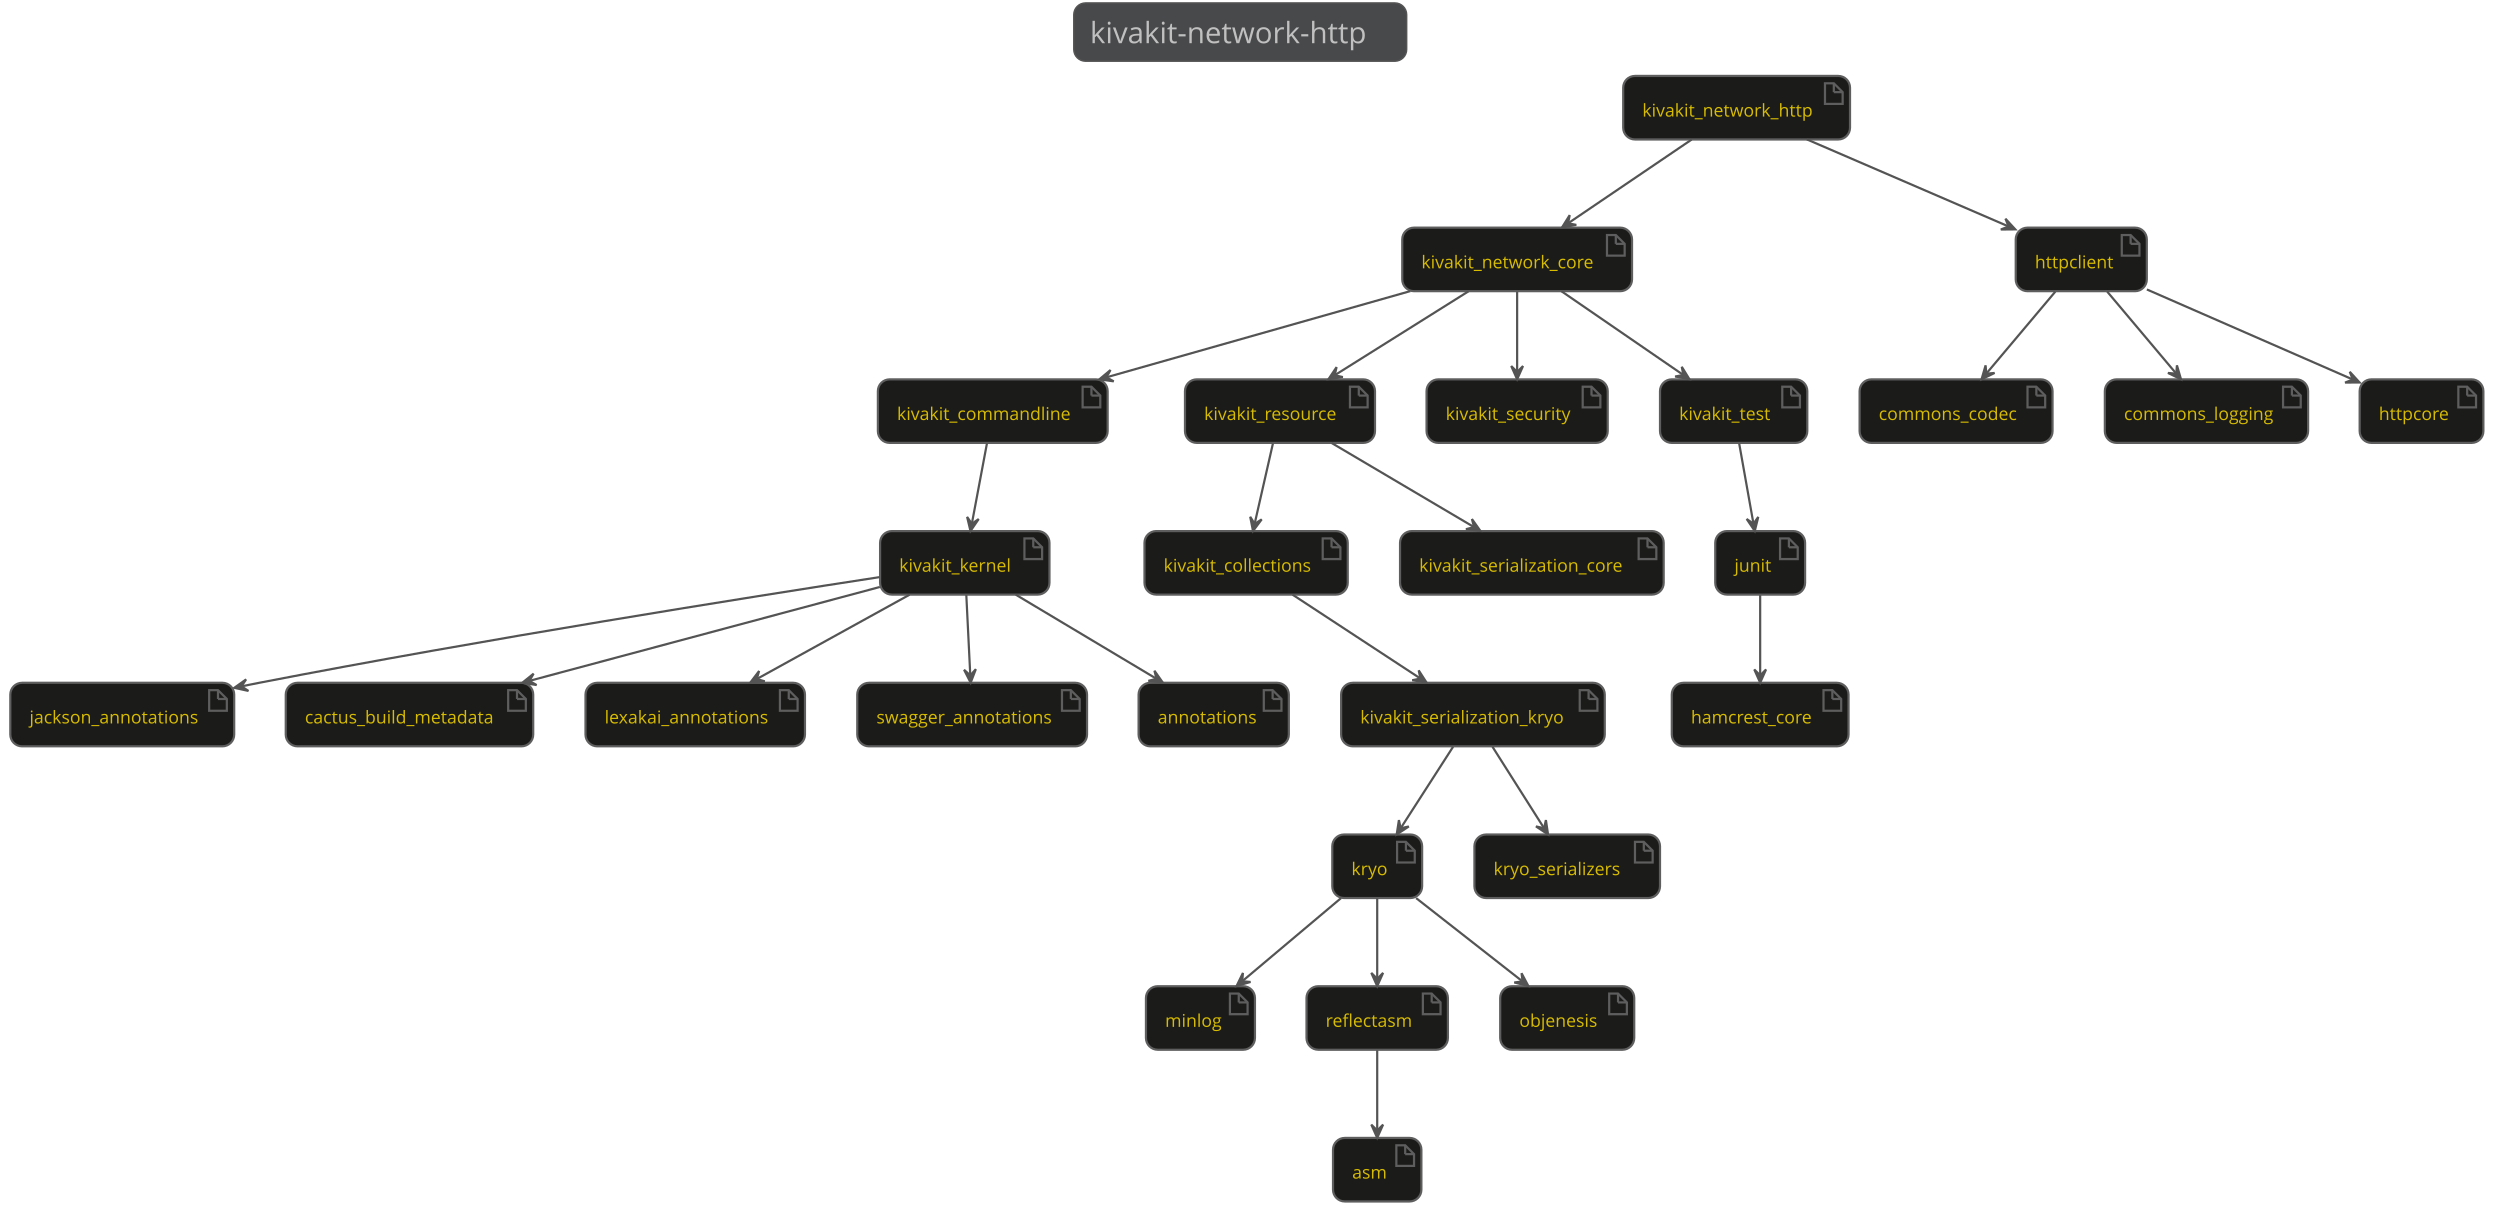
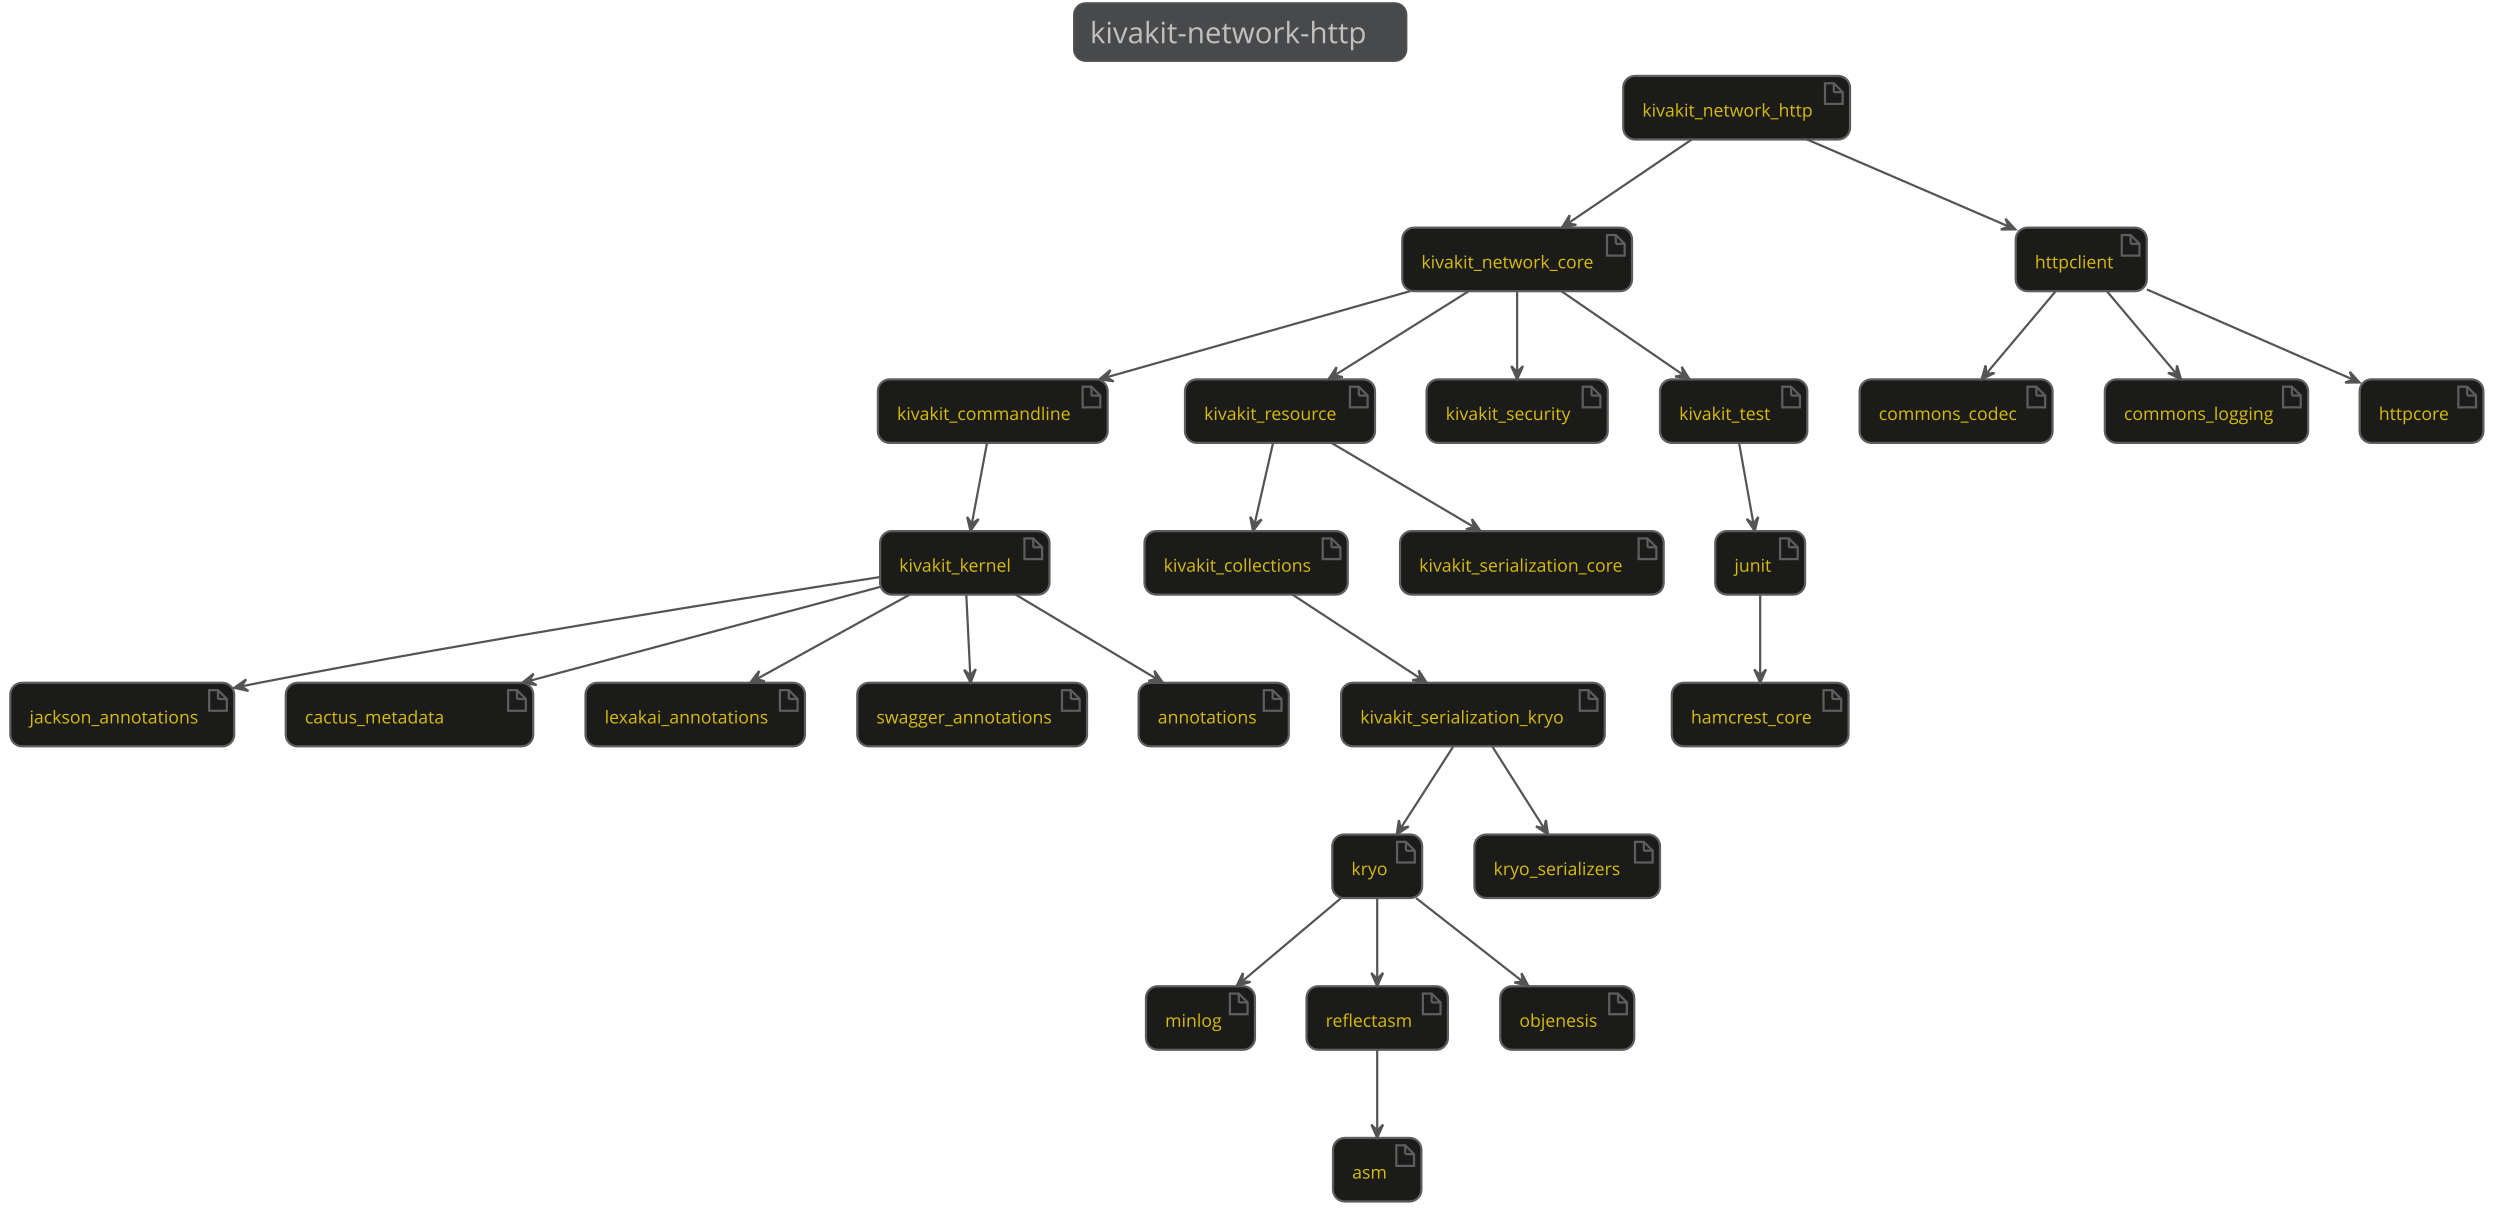
<svg xmlns="http://www.w3.org/2000/svg" contentScriptType="application/ecmascript" contentStyleType="text/css" height="855.208px" preserveAspectRatio="none" style="width:1768px;height:855px;background:#333333;" version="1.1" viewBox="0 0 1768 855" width="1768.75px" zoomAndPan="magnify">
  <defs />
  <g>
    <rect fill="#48494B" height="41.203" rx="8.333" ry="8.333" style="stroke:#545454;stroke-width:1.042;" width="235.417" x="759.375" y="2.083" />
    <text fill="#C0C0C0" font-family="Open Sans,Avenir,Nunito,Arial,Helvetica,SansSerif" font-size="20.833" lengthAdjust="spacing" textLength="212.5" x="770.833" y="30.558">kivakit-network-http</text>
    <rect fill="#1B1B1A" height="44.93" rx="8.333" ry="8.333" style="stroke:#5E5E5E;stroke-width:1.562;" width="63.542" x="942.188" y="590.161" />
    <polygon fill="#1B1B1A" points="988.021,595.37,988.021,609.953,1000.521,609.953,1000.521,601.62,994.271,595.37,988.021,595.37" style="stroke:#5E5E5E;stroke-width:1.562;" />
    <line style="stroke:#5E5E5E;stroke-width:1.562;" x1="994.271" x2="994.271" y1="595.37" y2="601.62" />
    <line style="stroke:#5E5E5E;stroke-width:1.562;" x1="1000.521" x2="994.271" y1="601.62" y2="601.62" />
    <text fill="#D8BC00" font-family="Open Sans,Avenir,Nunito,Arial,Helvetica,SansSerif" font-size="12.5" lengthAdjust="spacing" textLength="26.042" x="955.729" y="618.913">kryo</text>
    <rect fill="#1B1B1A" height="44.93" rx="8.333" ry="8.333" style="stroke:#5E5E5E;stroke-width:1.562;" width="77.083" x="810.417" y="697.453" />
    <polygon fill="#1B1B1A" points="869.792,702.661,869.792,717.245,882.292,717.245,882.292,708.911,876.042,702.661,869.792,702.661" style="stroke:#5E5E5E;stroke-width:1.562;" />
    <line style="stroke:#5E5E5E;stroke-width:1.562;" x1="876.042" x2="876.042" y1="702.661" y2="708.911" />
    <line style="stroke:#5E5E5E;stroke-width:1.562;" x1="882.292" x2="876.042" y1="708.911" y2="708.911" />
    <text fill="#D8BC00" font-family="Open Sans,Avenir,Nunito,Arial,Helvetica,SansSerif" font-size="12.5" lengthAdjust="spacing" textLength="39.583" x="823.958" y="726.204">minlog</text>
    <rect fill="#1B1B1A" height="44.93" rx="8.333" ry="8.333" style="stroke:#5E5E5E;stroke-width:1.562;" width="100" x="923.958" y="697.453" />
    <polygon fill="#1B1B1A" points="1006.25,702.661,1006.25,717.245,1018.75,717.245,1018.75,708.911,1012.5,702.661,1006.25,702.661" style="stroke:#5E5E5E;stroke-width:1.562;" />
    <line style="stroke:#5E5E5E;stroke-width:1.562;" x1="1012.5" x2="1012.5" y1="702.661" y2="708.911" />
    <line style="stroke:#5E5E5E;stroke-width:1.562;" x1="1018.75" x2="1012.5" y1="708.911" y2="708.911" />
    <text fill="#D8BC00" font-family="Open Sans,Avenir,Nunito,Arial,Helvetica,SansSerif" font-size="12.5" lengthAdjust="spacing" textLength="62.5" x="937.5" y="726.204">reflectasm</text>
    <rect fill="#1B1B1A" height="44.93" rx="8.333" ry="8.333" style="stroke:#5E5E5E;stroke-width:1.562;" width="158.333" x="7.292" y="482.87" />
    <polygon fill="#1B1B1A" points="147.917,488.078,147.917,502.661,160.417,502.661,160.417,494.328,154.167,488.078,147.917,488.078" style="stroke:#5E5E5E;stroke-width:1.562;" />
    <line style="stroke:#5E5E5E;stroke-width:1.562;" x1="154.167" x2="154.167" y1="488.078" y2="494.328" />
    <line style="stroke:#5E5E5E;stroke-width:1.562;" x1="160.417" x2="154.167" y1="494.328" y2="494.328" />
    <text fill="#D8BC00" font-family="Open Sans,Avenir,Nunito,Arial,Helvetica,SansSerif" font-size="12.5" lengthAdjust="spacing" textLength="120.833" x="20.833" y="511.621">jackson_annotations</text>
    <rect fill="#1B1B1A" height="44.93" rx="8.333" ry="8.333" style="stroke:#5E5E5E;stroke-width:1.562;" width="175" x="202.083" y="482.87" />
    <polygon fill="#1B1B1A" points="359.375,488.078,359.375,502.661,371.875,502.661,371.875,494.328,365.625,488.078,359.375,488.078" style="stroke:#5E5E5E;stroke-width:1.562;" />
    <line style="stroke:#5E5E5E;stroke-width:1.562;" x1="365.625" x2="365.625" y1="488.078" y2="494.328" />
    <line style="stroke:#5E5E5E;stroke-width:1.562;" x1="371.875" x2="365.625" y1="494.328" y2="494.328" />
-     <text fill="#D8BC00" font-family="Open Sans,Avenir,Nunito,Arial,Helvetica,SansSerif" font-size="12.5" lengthAdjust="spacing" textLength="137.5" x="215.625" y="511.621">cactus_build_metadata</text>
+     <text fill="#D8BC00" font-family="Open Sans,Avenir,Nunito,Arial,Helvetica,SansSerif" font-size="12.5" lengthAdjust="spacing" textLength="137.5" x="215.625" y="511.621">cactus_metadata</text>
    <rect fill="#1B1B1A" height="44.93" rx="8.333" ry="8.333" style="stroke:#5E5E5E;stroke-width:1.562;" width="143.75" x="809.375" y="375.578" />
    <polygon fill="#1B1B1A" points="935.417,380.786,935.417,395.37,947.917,395.37,947.917,387.036,941.667,380.786,935.417,380.786" style="stroke:#5E5E5E;stroke-width:1.562;" />
    <line style="stroke:#5E5E5E;stroke-width:1.562;" x1="941.667" x2="941.667" y1="380.786" y2="387.036" />
    <line style="stroke:#5E5E5E;stroke-width:1.562;" x1="947.917" x2="941.667" y1="387.036" y2="387.036" />
    <text fill="#D8BC00" font-family="Open Sans,Avenir,Nunito,Arial,Helvetica,SansSerif" font-size="12.5" lengthAdjust="spacing" textLength="106.25" x="822.917" y="404.329">kivakit_collections</text>
    <rect fill="#1B1B1A" height="44.93" rx="8.333" ry="8.333" style="stroke:#5E5E5E;stroke-width:1.562;" width="162.5" x="620.833" y="268.286" />
    <polygon fill="#1B1B1A" points="765.625,273.495,765.625,288.078,778.125,288.078,778.125,279.745,771.875,273.495,765.625,273.495" style="stroke:#5E5E5E;stroke-width:1.562;" />
    <line style="stroke:#5E5E5E;stroke-width:1.562;" x1="771.875" x2="771.875" y1="273.495" y2="279.745" />
    <line style="stroke:#5E5E5E;stroke-width:1.562;" x1="778.125" x2="771.875" y1="279.745" y2="279.745" />
    <text fill="#D8BC00" font-family="Open Sans,Avenir,Nunito,Arial,Helvetica,SansSerif" font-size="12.5" lengthAdjust="spacing" textLength="125" x="634.375" y="297.038">kivakit_commandline</text>
    <rect fill="#1B1B1A" height="44.93" rx="8.333" ry="8.333" style="stroke:#5E5E5E;stroke-width:1.562;" width="119.792" x="622.396" y="375.578" />
    <polygon fill="#1B1B1A" points="724.479,380.786,724.479,395.37,736.979,395.37,736.979,387.036,730.729,380.786,724.479,380.786" style="stroke:#5E5E5E;stroke-width:1.562;" />
    <line style="stroke:#5E5E5E;stroke-width:1.562;" x1="730.729" x2="730.729" y1="380.786" y2="387.036" />
    <line style="stroke:#5E5E5E;stroke-width:1.562;" x1="736.979" x2="730.729" y1="387.036" y2="387.036" />
    <text fill="#D8BC00" font-family="Open Sans,Avenir,Nunito,Arial,Helvetica,SansSerif" font-size="12.5" lengthAdjust="spacing" textLength="82.292" x="635.938" y="404.329">kivakit_kernel</text>
    <rect fill="#1B1B1A" height="44.93" rx="8.333" ry="8.333" style="stroke:#5E5E5E;stroke-width:1.562;" width="162.5" x="991.667" y="160.994" />
    <polygon fill="#1B1B1A" points="1136.458,166.203,1136.458,180.786,1148.958,180.786,1148.958,172.453,1142.708,166.203,1136.458,166.203" style="stroke:#5E5E5E;stroke-width:1.562;" />
    <line style="stroke:#5E5E5E;stroke-width:1.562;" x1="1142.708" x2="1142.708" y1="166.203" y2="172.453" />
    <line style="stroke:#5E5E5E;stroke-width:1.562;" x1="1148.958" x2="1142.708" y1="172.453" y2="172.453" />
    <text fill="#D8BC00" font-family="Open Sans,Avenir,Nunito,Arial,Helvetica,SansSerif" font-size="12.5" lengthAdjust="spacing" textLength="125" x="1005.208" y="189.746">kivakit_network_core</text>
    <rect fill="#1B1B1A" height="44.93" rx="8.333" ry="8.333" style="stroke:#5E5E5E;stroke-width:1.562;" width="160.417" x="1147.917" y="53.703" />
    <polygon fill="#1B1B1A" points="1290.625,58.911,1290.625,73.495,1303.125,73.495,1303.125,65.161,1296.875,58.911,1290.625,58.911" style="stroke:#5E5E5E;stroke-width:1.562;" />
    <line style="stroke:#5E5E5E;stroke-width:1.562;" x1="1296.875" x2="1296.875" y1="58.911" y2="65.161" />
    <line style="stroke:#5E5E5E;stroke-width:1.562;" x1="1303.125" x2="1296.875" y1="65.161" y2="65.161" />
    <text fill="#D8BC00" font-family="Open Sans,Avenir,Nunito,Arial,Helvetica,SansSerif" font-size="12.5" lengthAdjust="spacing" textLength="122.917" x="1161.458" y="82.454">kivakit_network_http</text>
    <rect fill="#1B1B1A" height="44.93" rx="8.333" ry="8.333" style="stroke:#5E5E5E;stroke-width:1.562;" width="134.375" x="838.021" y="268.286" />
    <polygon fill="#1B1B1A" points="954.688,273.495,954.688,288.078,967.188,288.078,967.188,279.745,960.938,273.495,954.688,273.495" style="stroke:#5E5E5E;stroke-width:1.562;" />
    <line style="stroke:#5E5E5E;stroke-width:1.562;" x1="960.938" x2="960.938" y1="273.495" y2="279.745" />
    <line style="stroke:#5E5E5E;stroke-width:1.562;" x1="967.188" x2="960.938" y1="279.745" y2="279.745" />
    <text fill="#D8BC00" font-family="Open Sans,Avenir,Nunito,Arial,Helvetica,SansSerif" font-size="12.5" lengthAdjust="spacing" textLength="96.875" x="851.562" y="297.038">kivakit_resource</text>
    <rect fill="#1B1B1A" height="44.93" rx="8.333" ry="8.333" style="stroke:#5E5E5E;stroke-width:1.562;" width="128.125" x="1008.854" y="268.286" />
    <polygon fill="#1B1B1A" points="1119.271,273.495,1119.271,288.078,1131.771,288.078,1131.771,279.745,1125.521,273.495,1119.271,273.495" style="stroke:#5E5E5E;stroke-width:1.562;" />
    <line style="stroke:#5E5E5E;stroke-width:1.562;" x1="1125.521" x2="1125.521" y1="273.495" y2="279.745" />
    <line style="stroke:#5E5E5E;stroke-width:1.562;" x1="1131.771" x2="1125.521" y1="279.745" y2="279.745" />
    <text fill="#D8BC00" font-family="Open Sans,Avenir,Nunito,Arial,Helvetica,SansSerif" font-size="12.5" lengthAdjust="spacing" textLength="90.625" x="1022.396" y="297.038">kivakit_security</text>
    <rect fill="#1B1B1A" height="44.93" rx="8.333" ry="8.333" style="stroke:#5E5E5E;stroke-width:1.562;" width="186.458" x="990.104" y="375.578" />
    <polygon fill="#1B1B1A" points="1158.854,380.786,1158.854,395.37,1171.354,395.37,1171.354,387.036,1165.104,380.786,1158.854,380.786" style="stroke:#5E5E5E;stroke-width:1.562;" />
    <line style="stroke:#5E5E5E;stroke-width:1.562;" x1="1165.104" x2="1165.104" y1="380.786" y2="387.036" />
    <line style="stroke:#5E5E5E;stroke-width:1.562;" x1="1171.354" x2="1165.104" y1="387.036" y2="387.036" />
    <text fill="#D8BC00" font-family="Open Sans,Avenir,Nunito,Arial,Helvetica,SansSerif" font-size="12.5" lengthAdjust="spacing" textLength="148.958" x="1003.646" y="404.329">kivakit_serialization_core</text>
    <rect fill="#1B1B1A" height="44.93" rx="8.333" ry="8.333" style="stroke:#5E5E5E;stroke-width:1.562;" width="186.458" x="948.438" y="482.87" />
    <polygon fill="#1B1B1A" points="1117.188,488.078,1117.188,502.661,1129.688,502.661,1129.688,494.328,1123.438,488.078,1117.188,488.078" style="stroke:#5E5E5E;stroke-width:1.562;" />
    <line style="stroke:#5E5E5E;stroke-width:1.562;" x1="1123.438" x2="1123.438" y1="488.078" y2="494.328" />
    <line style="stroke:#5E5E5E;stroke-width:1.562;" x1="1129.688" x2="1123.438" y1="494.328" y2="494.328" />
    <text fill="#D8BC00" font-family="Open Sans,Avenir,Nunito,Arial,Helvetica,SansSerif" font-size="12.5" lengthAdjust="spacing" textLength="148.958" x="961.979" y="511.621">kivakit_serialization_kryo</text>
    <rect fill="#1B1B1A" height="44.93" rx="8.333" ry="8.333" style="stroke:#5E5E5E;stroke-width:1.562;" width="104.167" x="1173.958" y="268.286" />
    <polygon fill="#1B1B1A" points="1260.417,273.495,1260.417,288.078,1272.917,288.078,1272.917,279.745,1266.667,273.495,1260.417,273.495" style="stroke:#5E5E5E;stroke-width:1.562;" />
    <line style="stroke:#5E5E5E;stroke-width:1.562;" x1="1266.667" x2="1266.667" y1="273.495" y2="279.745" />
    <line style="stroke:#5E5E5E;stroke-width:1.562;" x1="1272.917" x2="1266.667" y1="279.745" y2="279.745" />
    <text fill="#D8BC00" font-family="Open Sans,Avenir,Nunito,Arial,Helvetica,SansSerif" font-size="12.5" lengthAdjust="spacing" textLength="66.667" x="1187.5" y="297.038">kivakit_test</text>
    <rect fill="#1B1B1A" height="44.93" rx="8.333" ry="8.333" style="stroke:#5E5E5E;stroke-width:1.562;" width="155.208" x="414.062" y="482.87" />
    <polygon fill="#1B1B1A" points="551.562,488.078,551.562,502.661,564.062,502.661,564.062,494.328,557.812,488.078,551.562,488.078" style="stroke:#5E5E5E;stroke-width:1.562;" />
    <line style="stroke:#5E5E5E;stroke-width:1.562;" x1="557.812" x2="557.812" y1="488.078" y2="494.328" />
    <line style="stroke:#5E5E5E;stroke-width:1.562;" x1="564.062" x2="557.812" y1="494.328" y2="494.328" />
    <text fill="#D8BC00" font-family="Open Sans,Avenir,Nunito,Arial,Helvetica,SansSerif" font-size="12.5" lengthAdjust="spacing" textLength="117.708" x="427.604" y="511.621">lexakai_annotations</text>
    <rect fill="#1B1B1A" height="44.93" rx="8.333" ry="8.333" style="stroke:#5E5E5E;stroke-width:1.562;" width="136.458" x="1315.104" y="268.286" />
    <polygon fill="#1B1B1A" points="1433.854,273.495,1433.854,288.078,1446.354,288.078,1446.354,279.745,1440.104,273.495,1433.854,273.495" style="stroke:#5E5E5E;stroke-width:1.562;" />
    <line style="stroke:#5E5E5E;stroke-width:1.562;" x1="1440.104" x2="1440.104" y1="273.495" y2="279.745" />
    <line style="stroke:#5E5E5E;stroke-width:1.562;" x1="1446.354" x2="1440.104" y1="279.745" y2="279.745" />
    <text fill="#D8BC00" font-family="Open Sans,Avenir,Nunito,Arial,Helvetica,SansSerif" font-size="12.5" lengthAdjust="spacing" textLength="98.958" x="1328.646" y="297.038">commons_codec</text>
    <rect fill="#1B1B1A" height="44.93" rx="8.333" ry="8.333" style="stroke:#5E5E5E;stroke-width:1.562;" width="143.75" x="1488.542" y="268.286" />
    <polygon fill="#1B1B1A" points="1614.583,273.495,1614.583,288.078,1627.083,288.078,1627.083,279.745,1620.833,273.495,1614.583,273.495" style="stroke:#5E5E5E;stroke-width:1.562;" />
    <line style="stroke:#5E5E5E;stroke-width:1.562;" x1="1620.833" x2="1620.833" y1="273.495" y2="279.745" />
    <line style="stroke:#5E5E5E;stroke-width:1.562;" x1="1627.083" x2="1620.833" y1="279.745" y2="279.745" />
    <text fill="#D8BC00" font-family="Open Sans,Avenir,Nunito,Arial,Helvetica,SansSerif" font-size="12.5" lengthAdjust="spacing" textLength="106.25" x="1502.083" y="297.038">commons_logging</text>
    <rect fill="#1B1B1A" height="44.93" rx="8.333" ry="8.333" style="stroke:#5E5E5E;stroke-width:1.562;" width="131.25" x="1042.708" y="590.161" />
    <polygon fill="#1B1B1A" points="1156.25,595.37,1156.25,609.953,1168.75,609.953,1168.75,601.62,1162.5,595.37,1156.25,595.37" style="stroke:#5E5E5E;stroke-width:1.562;" />
    <line style="stroke:#5E5E5E;stroke-width:1.562;" x1="1162.5" x2="1162.5" y1="595.37" y2="601.62" />
    <line style="stroke:#5E5E5E;stroke-width:1.562;" x1="1168.75" x2="1162.5" y1="601.62" y2="601.62" />
    <text fill="#D8BC00" font-family="Open Sans,Avenir,Nunito,Arial,Helvetica,SansSerif" font-size="12.5" lengthAdjust="spacing" textLength="93.75" x="1056.25" y="618.913">kryo_serializers</text>
    <rect fill="#1B1B1A" height="44.93" rx="8.333" ry="8.333" style="stroke:#5E5E5E;stroke-width:1.562;" width="162.5" x="606.25" y="482.87" />
    <polygon fill="#1B1B1A" points="751.042,488.078,751.042,502.661,763.542,502.661,763.542,494.328,757.292,488.078,751.042,488.078" style="stroke:#5E5E5E;stroke-width:1.562;" />
    <line style="stroke:#5E5E5E;stroke-width:1.562;" x1="757.292" x2="757.292" y1="488.078" y2="494.328" />
    <line style="stroke:#5E5E5E;stroke-width:1.562;" x1="763.542" x2="757.292" y1="494.328" y2="494.328" />
    <text fill="#D8BC00" font-family="Open Sans,Avenir,Nunito,Arial,Helvetica,SansSerif" font-size="12.5" lengthAdjust="spacing" textLength="125" x="619.792" y="511.621">swagger_annotations</text>
    <rect fill="#1B1B1A" height="44.93" rx="8.333" ry="8.333" style="stroke:#5E5E5E;stroke-width:1.562;" width="63.542" x="1213.021" y="375.578" />
    <polygon fill="#1B1B1A" points="1258.854,380.786,1258.854,395.37,1271.354,395.37,1271.354,387.036,1265.104,380.786,1258.854,380.786" style="stroke:#5E5E5E;stroke-width:1.562;" />
    <line style="stroke:#5E5E5E;stroke-width:1.562;" x1="1265.104" x2="1265.104" y1="380.786" y2="387.036" />
    <line style="stroke:#5E5E5E;stroke-width:1.562;" x1="1271.354" x2="1265.104" y1="387.036" y2="387.036" />
    <text fill="#D8BC00" font-family="Open Sans,Avenir,Nunito,Arial,Helvetica,SansSerif" font-size="12.5" lengthAdjust="spacing" textLength="26.042" x="1226.562" y="404.329">junit</text>
    <rect fill="#1B1B1A" height="44.93" rx="8.333" ry="8.333" style="stroke:#5E5E5E;stroke-width:1.562;" width="92.708" x="1425.521" y="160.994" />
    <polygon fill="#1B1B1A" points="1500.521,166.203,1500.521,180.786,1513.021,180.786,1513.021,172.453,1506.771,166.203,1500.521,166.203" style="stroke:#5E5E5E;stroke-width:1.562;" />
    <line style="stroke:#5E5E5E;stroke-width:1.562;" x1="1506.771" x2="1506.771" y1="166.203" y2="172.453" />
    <line style="stroke:#5E5E5E;stroke-width:1.562;" x1="1513.021" x2="1506.771" y1="172.453" y2="172.453" />
    <text fill="#D8BC00" font-family="Open Sans,Avenir,Nunito,Arial,Helvetica,SansSerif" font-size="12.5" lengthAdjust="spacing" textLength="55.208" x="1439.062" y="189.746">httpclient</text>
    <rect fill="#1B1B1A" height="44.93" rx="8.333" ry="8.333" style="stroke:#5E5E5E;stroke-width:1.562;" width="87.5" x="1668.75" y="268.286" />
    <polygon fill="#1B1B1A" points="1738.542,273.495,1738.542,288.078,1751.042,288.078,1751.042,279.745,1744.792,273.495,1738.542,273.495" style="stroke:#5E5E5E;stroke-width:1.562;" />
    <line style="stroke:#5E5E5E;stroke-width:1.562;" x1="1744.792" x2="1744.792" y1="273.495" y2="279.745" />
    <line style="stroke:#5E5E5E;stroke-width:1.562;" x1="1751.042" x2="1744.792" y1="279.745" y2="279.745" />
    <text fill="#D8BC00" font-family="Open Sans,Avenir,Nunito,Arial,Helvetica,SansSerif" font-size="12.5" lengthAdjust="spacing" textLength="50" x="1682.292" y="297.038">httpcore</text>
    <rect fill="#1B1B1A" height="44.93" rx="8.333" ry="8.333" style="stroke:#5E5E5E;stroke-width:1.562;" width="125" x="1182.292" y="482.87" />
    <polygon fill="#1B1B1A" points="1289.583,488.078,1289.583,502.661,1302.083,502.661,1302.083,494.328,1295.833,488.078,1289.583,488.078" style="stroke:#5E5E5E;stroke-width:1.562;" />
    <line style="stroke:#5E5E5E;stroke-width:1.562;" x1="1295.833" x2="1295.833" y1="488.078" y2="494.328" />
    <line style="stroke:#5E5E5E;stroke-width:1.562;" x1="1302.083" x2="1295.833" y1="494.328" y2="494.328" />
    <text fill="#D8BC00" font-family="Open Sans,Avenir,Nunito,Arial,Helvetica,SansSerif" font-size="12.5" lengthAdjust="spacing" textLength="87.5" x="1195.833" y="511.621">hamcrest_core</text>
    <rect fill="#1B1B1A" height="44.93" rx="8.333" ry="8.333" style="stroke:#5E5E5E;stroke-width:1.562;" width="106.25" x="805.208" y="482.87" />
    <polygon fill="#1B1B1A" points="893.75,488.078,893.75,502.661,906.25,502.661,906.25,494.328,900,488.078,893.75,488.078" style="stroke:#5E5E5E;stroke-width:1.562;" />
    <line style="stroke:#5E5E5E;stroke-width:1.562;" x1="900" x2="900" y1="488.078" y2="494.328" />
    <line style="stroke:#5E5E5E;stroke-width:1.562;" x1="906.25" x2="900" y1="494.328" y2="494.328" />
    <text fill="#D8BC00" font-family="Open Sans,Avenir,Nunito,Arial,Helvetica,SansSerif" font-size="12.5" lengthAdjust="spacing" textLength="68.75" x="818.75" y="511.621">annotations</text>
    <rect fill="#1B1B1A" height="44.93" rx="8.333" ry="8.333" style="stroke:#5E5E5E;stroke-width:1.562;" width="94.792" x="1060.938" y="697.453" />
    <polygon fill="#1B1B1A" points="1138.021,702.661,1138.021,717.245,1150.521,717.245,1150.521,708.911,1144.271,702.661,1138.021,702.661" style="stroke:#5E5E5E;stroke-width:1.562;" />
    <line style="stroke:#5E5E5E;stroke-width:1.562;" x1="1144.271" x2="1144.271" y1="702.661" y2="708.911" />
    <line style="stroke:#5E5E5E;stroke-width:1.562;" x1="1150.521" x2="1144.271" y1="708.911" y2="708.911" />
    <text fill="#D8BC00" font-family="Open Sans,Avenir,Nunito,Arial,Helvetica,SansSerif" font-size="12.5" lengthAdjust="spacing" textLength="57.292" x="1074.479" y="726.204">objenesis</text>
    <rect fill="#1B1B1A" height="44.93" rx="8.333" ry="8.333" style="stroke:#5E5E5E;stroke-width:1.562;" width="62.5" x="942.708" y="804.745" />
    <polygon fill="#1B1B1A" points="987.5,809.953,987.5,824.536,1000,824.536,1000,816.203,993.75,809.953,987.5,809.953" style="stroke:#5E5E5E;stroke-width:1.562;" />
    <line style="stroke:#5E5E5E;stroke-width:1.562;" x1="993.75" x2="993.75" y1="809.953" y2="816.203" />
    <line style="stroke:#5E5E5E;stroke-width:1.562;" x1="1000" x2="993.75" y1="816.203" y2="816.203" />
    <text fill="#D8BC00" font-family="Open Sans,Avenir,Nunito,Arial,Helvetica,SansSerif" font-size="12.5" lengthAdjust="spacing" textLength="25" x="956.25" y="833.496">asm</text>
    <path d="M1453.531,206.234 C1439.427,222.984 1419.906,246.182 1405.031,263.859 " fill="none" id="httpclient-to-commons_codec" style="stroke:#545454;stroke-width:1.562;" />
    <polygon fill="#545454" points="1401.354,268.234,1410.583,263.753,1404.712,264.252,1404.213,258.381,1401.354,268.234" style="stroke:#545454;stroke-width:1.562;" />
    <path d="M1490.219,206.234 C1504.323,222.984 1523.844,246.182 1538.719,263.859 " fill="none" id="httpclient-to-commons_logging" style="stroke:#545454;stroke-width:1.562;" />
    <polygon fill="#545454" points="1542.396,268.234,1539.537,258.381,1539.038,264.252,1533.167,263.753,1542.396,268.234" style="stroke:#545454;stroke-width:1.562;" />
    <path d="M1518.271,204.713 C1560,222.963 1621.104,249.682 1663.594,268.255 " fill="none" id="httpclient-to-httpcore" style="stroke:#545454;stroke-width:1.562;" />
    <polygon fill="#545454" points="1668.677,270.484,1661.749,262.917,1663.903,268.402,1658.418,270.555,1668.677,270.484" style="stroke:#545454;stroke-width:1.562;" />
    <path d="M1244.792,420.817 C1244.792,437.286 1244.792,459.984 1244.792,477.536 " fill="none" id="junit-to-hamcrest_core" style="stroke:#545454;stroke-width:1.562;" />
    <polygon fill="#545454" points="1244.792,482.817,1248.958,473.442,1244.792,477.609,1240.625,473.442,1244.792,482.817" style="stroke:#545454;stroke-width:1.562;" />
    <path d="M914.104,420.557 C940.271,437.724 976.917,461.755 1004.219,479.661 " fill="none" id="kivakit_collections-to-kivakit_serialization_kryo" style="stroke:#545454;stroke-width:1.562;" />
    <polygon fill="#545454" points="1008.865,482.713,1003.307,474.09,1004.508,479.859,998.74,481.06,1008.865,482.713" style="stroke:#545454;stroke-width:1.562;" />
    <path d="M697.979,313.526 C694.885,329.995 690.615,352.692 687.312,370.245 " fill="none" id="kivakit_commandline-to-kivakit_kernel" style="stroke:#545454;stroke-width:1.562;" />
    <polygon fill="#545454" points="686.323,375.526,692.134,367.071,687.276,370.405,683.941,365.547,686.323,375.526" style="stroke:#545454;stroke-width:1.562;" />
    <path d="M718.344,420.557 C747.177,437.796 787.604,461.953 817.615,479.89 " fill="none" id="kivakit_kernel-to-annotations" style="stroke:#545454;stroke-width:1.562;" />
    <polygon fill="#545454" points="822.333,482.713,816.418,474.331,817.861,480.045,812.148,481.488,822.333,482.713" style="stroke:#545454;stroke-width:1.562;" />
-     <path d="M622.219,415.109 C556.125,432.817 449.375,461.411 374.688,481.421 " fill="none" id="kivakit_kernel-to-cactus_build_metadata" style="stroke:#545454;stroke-width:1.562;" />
+     <path d="M622.219,415.109 C556.125,432.817 449.375,461.411 374.688,481.421 " fill="none" id="kivakit_kernel-to-cactus_metadata" style="stroke:#545454;stroke-width:1.562;" />
    <polygon fill="#545454" points="369.365,482.849,379.496,484.463,374.398,481.509,377.352,476.41,369.365,482.849" style="stroke:#545454;stroke-width:1.562;" />
    <path d="M622.208,408.109 C528.302,422.546 341.135,452.234 183.333,482.87 C179.292,483.651 175.156,484.474 170.99,485.328 " fill="none" id="kivakit_kernel-to-jackson_annotations" style="stroke:#545454;stroke-width:1.562;" />
    <polygon fill="#545454" points="165.688,486.421,175.706,488.629,170.791,485.38,174.04,480.464,165.688,486.421" style="stroke:#545454;stroke-width:1.562;" />
    <path d="M643.26,420.557 C611.906,437.859 567.896,462.151 535.365,480.109 " fill="none" id="kivakit_kernel-to-lexakai_annotations" style="stroke:#545454;stroke-width:1.562;" />
    <polygon fill="#545454" points="530.646,482.713,540.867,481.828,535.205,480.195,536.838,474.534,530.646,482.713" style="stroke:#545454;stroke-width:1.562;" />
    <path d="M683.375,420.817 C684.188,437.286 685.312,459.984 686.177,477.536 " fill="none" id="kivakit_kernel-to-swagger_annotations" style="stroke:#545454;stroke-width:1.562;" />
    <polygon fill="#545454" points="686.438,482.817,690.116,473.24,686.169,477.616,681.793,473.669,686.438,482.817" style="stroke:#545454;stroke-width:1.562;" />
    <path d="M997.427,205.849 C935.01,223.557 846.594,248.64 782.792,266.745 " fill="none" id="kivakit_network_core-to-kivakit_commandline" style="stroke:#545454;stroke-width:1.562;" />
    <polygon fill="#545454" points="777.469,268.255,787.627,269.694,782.478,266.828,785.343,261.679,777.469,268.255" style="stroke:#545454;stroke-width:1.562;" />
    <path d="M1038.573,205.974 C1011.104,223.213 972.583,247.369 944,265.307 " fill="none" id="kivakit_network_core-to-kivakit_resource" style="stroke:#545454;stroke-width:1.562;" />
    <polygon fill="#545454" points="939.51,268.13,949.665,266.67,943.92,265.359,945.231,259.614,939.51,268.13" style="stroke:#545454;stroke-width:1.562;" />
    <path d="M1072.917,206.234 C1072.917,222.703 1072.917,245.401 1072.917,262.953 " fill="none" id="kivakit_network_core-to-kivakit_security" style="stroke:#545454;stroke-width:1.562;" />
    <polygon fill="#545454" points="1072.917,268.234,1077.083,258.859,1072.917,263.026,1068.75,258.859,1072.917,268.234" style="stroke:#545454;stroke-width:1.562;" />
    <path d="M1104.271,205.974 C1129.25,223.14 1164.229,247.172 1190.292,265.078 " fill="none" id="kivakit_network_core-to-kivakit_test" style="stroke:#545454;stroke-width:1.562;" />
    <polygon fill="#545454" points="1194.729,268.13,1189.35,259.394,1190.432,265.186,1184.64,266.269,1194.729,268.13" style="stroke:#545454;stroke-width:1.562;" />
    <path d="M1277.75,98.557 C1319.208,116.453 1378.146,141.89 1420.177,160.036 " fill="none" id="kivakit_network_http-to-httpclient" style="stroke:#545454;stroke-width:1.562;" />
    <polygon fill="#545454" points="1425.219,162.213,1418.271,154.664,1420.439,160.144,1414.96,162.311,1425.219,162.213" style="stroke:#545454;stroke-width:1.562;" />
    <path d="M1196.344,98.682 C1171.021,115.849 1135.562,139.88 1109.146,157.786 " fill="none" id="kivakit_network_http-to-kivakit_network_core" style="stroke:#545454;stroke-width:1.562;" />
    <polygon fill="#545454" points="1104.656,160.838,1114.757,159.041,1108.971,157.922,1110.09,152.136,1104.656,160.838" style="stroke:#545454;stroke-width:1.562;" />
    <path d="M900.24,313.526 C896.49,329.995 891.323,352.692 887.323,370.245 " fill="none" id="kivakit_resource-to-kivakit_collections" style="stroke:#545454;stroke-width:1.562;" />
    <polygon fill="#545454" points="886.125,375.526,892.272,367.312,887.283,370.448,884.147,365.459,886.125,375.526" style="stroke:#545454;stroke-width:1.562;" />
    <path d="M941.688,313.265 C970.865,330.505 1011.771,354.661 1042.125,372.599 " fill="none" id="kivakit_resource-to-kivakit_serialization_core" style="stroke:#545454;stroke-width:1.562;" />
    <polygon fill="#545454" points="1046.906,375.421,1040.958,367.063,1042.423,372.77,1036.716,374.236,1046.906,375.421" style="stroke:#545454;stroke-width:1.562;" />
    <path d="M1027.635,528.109 C1016.948,544.724 1002.177,567.661 990.844,585.286 " fill="none" id="kivakit_serialization_kryo-to-kryo" style="stroke:#545454;stroke-width:1.562;" />
    <polygon fill="#545454" points="987.74,590.109,996.319,584.484,990.56,585.73,989.313,579.971,987.74,590.109" style="stroke:#545454;stroke-width:1.562;" />
    <path d="M1055.479,528.109 C1066.01,544.724 1080.552,567.661 1091.708,585.286 " fill="none" id="kivakit_serialization_kryo-to-kryo_serializers" style="stroke:#545454;stroke-width:1.562;" />
    <polygon fill="#545454" points="1094.771,590.109,1093.262,579.961,1091.978,585.712,1086.227,584.429,1094.771,590.109" style="stroke:#545454;stroke-width:1.562;" />
    <path d="M1229.927,313.526 C1232.865,329.995 1236.906,352.692 1240.031,370.245 " fill="none" id="kivakit_test-to-junit" style="stroke:#545454;stroke-width:1.562;" />
    <polygon fill="#545454" points="1240.979,375.526,1243.445,365.567,1240.07,370.397,1235.24,367.022,1240.979,375.526" style="stroke:#545454;stroke-width:1.562;" />
    <path d="M948.365,635.14 C928.135,652.161 899.885,675.942 878.667,693.807 " fill="none" id="kryo-to-minlog" style="stroke:#545454;stroke-width:1.562;" />
    <polygon fill="#545454" points="874.521,697.297,884.375,694.442,878.504,693.94,879.005,688.069,874.521,697.297" style="stroke:#545454;stroke-width:1.562;" />
    <path d="M1001.479,635.14 C1023.302,652.234 1053.844,676.14 1076.677,694.026 " fill="none" id="kryo-to-objenesis" style="stroke:#545454;stroke-width:1.562;" />
    <polygon fill="#545454" points="1080.854,697.297,1076.039,688.237,1076.753,694.087,1070.903,694.8,1080.854,697.297" style="stroke:#545454;stroke-width:1.562;" />
    <path d="M973.958,635.401 C973.958,651.87 973.958,674.567 973.958,692.12 " fill="none" id="kryo-to-reflectasm" style="stroke:#545454;stroke-width:1.562;" />
    <polygon fill="#545454" points="973.958,697.401,978.125,688.026,973.958,692.192,969.792,688.026,973.958,697.401" style="stroke:#545454;stroke-width:1.562;" />
    <path d="M973.958,742.692 C973.958,759.161 973.958,781.859 973.958,799.411 " fill="none" id="reflectasm-to-asm" style="stroke:#545454;stroke-width:1.562;" />
    <polygon fill="#545454" points="973.958,804.692,978.125,795.317,973.958,799.484,969.792,795.317,973.958,804.692" style="stroke:#545454;stroke-width:1.562;" />
  </g>
</svg>
